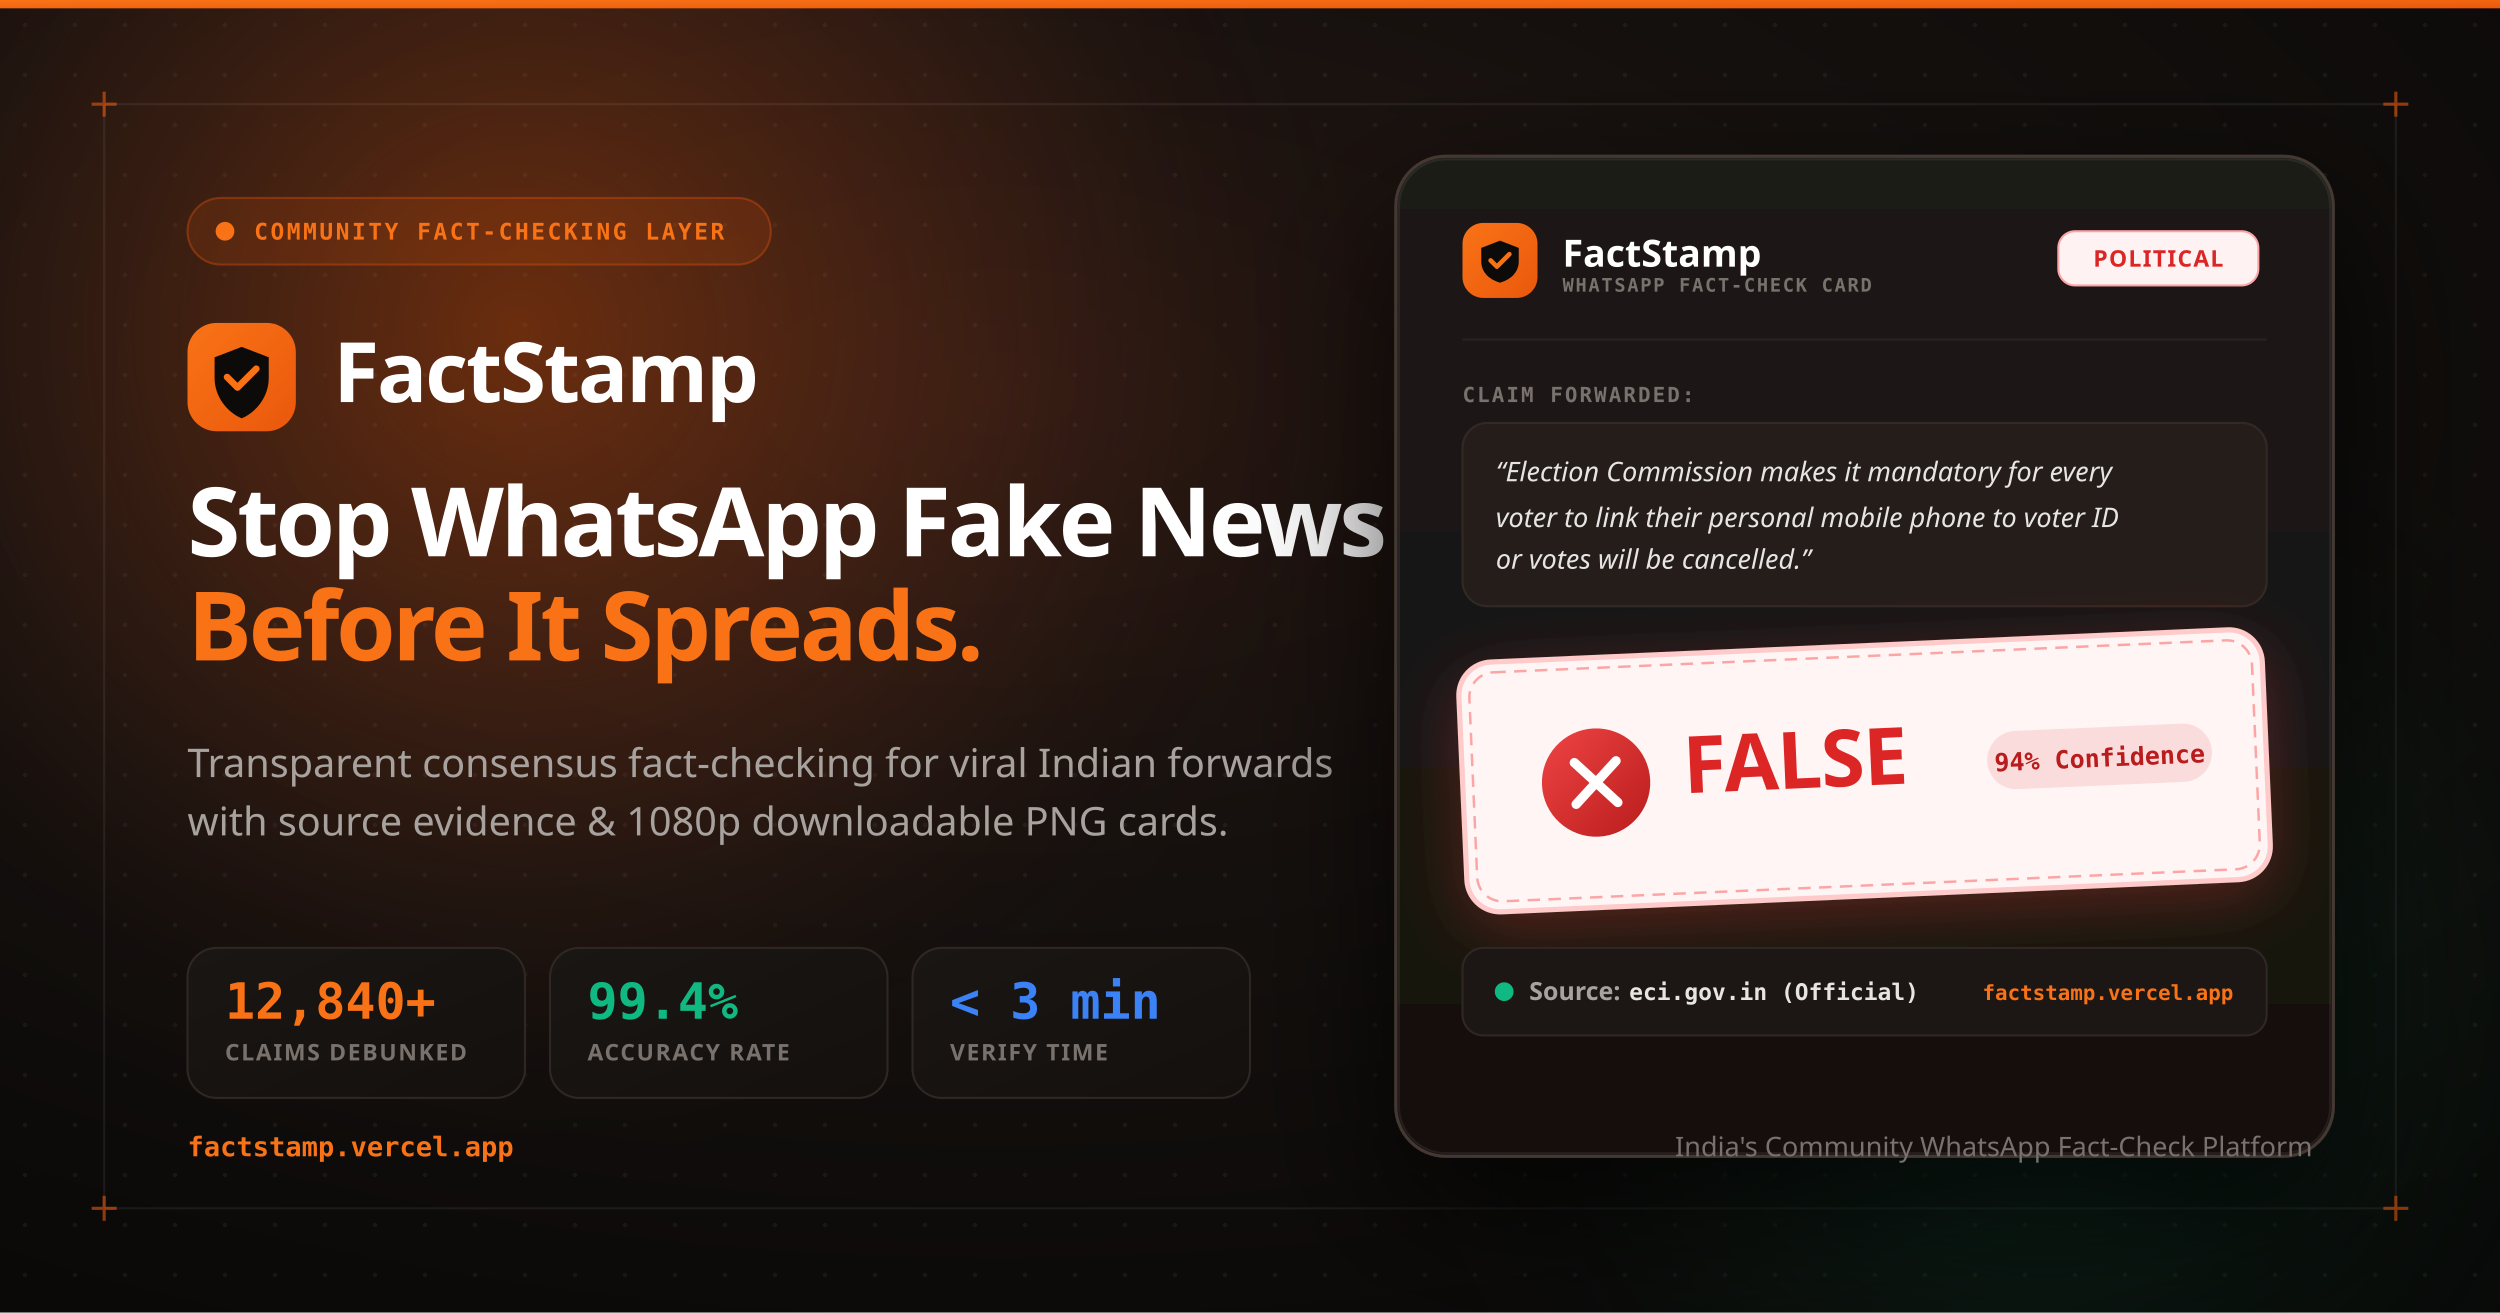
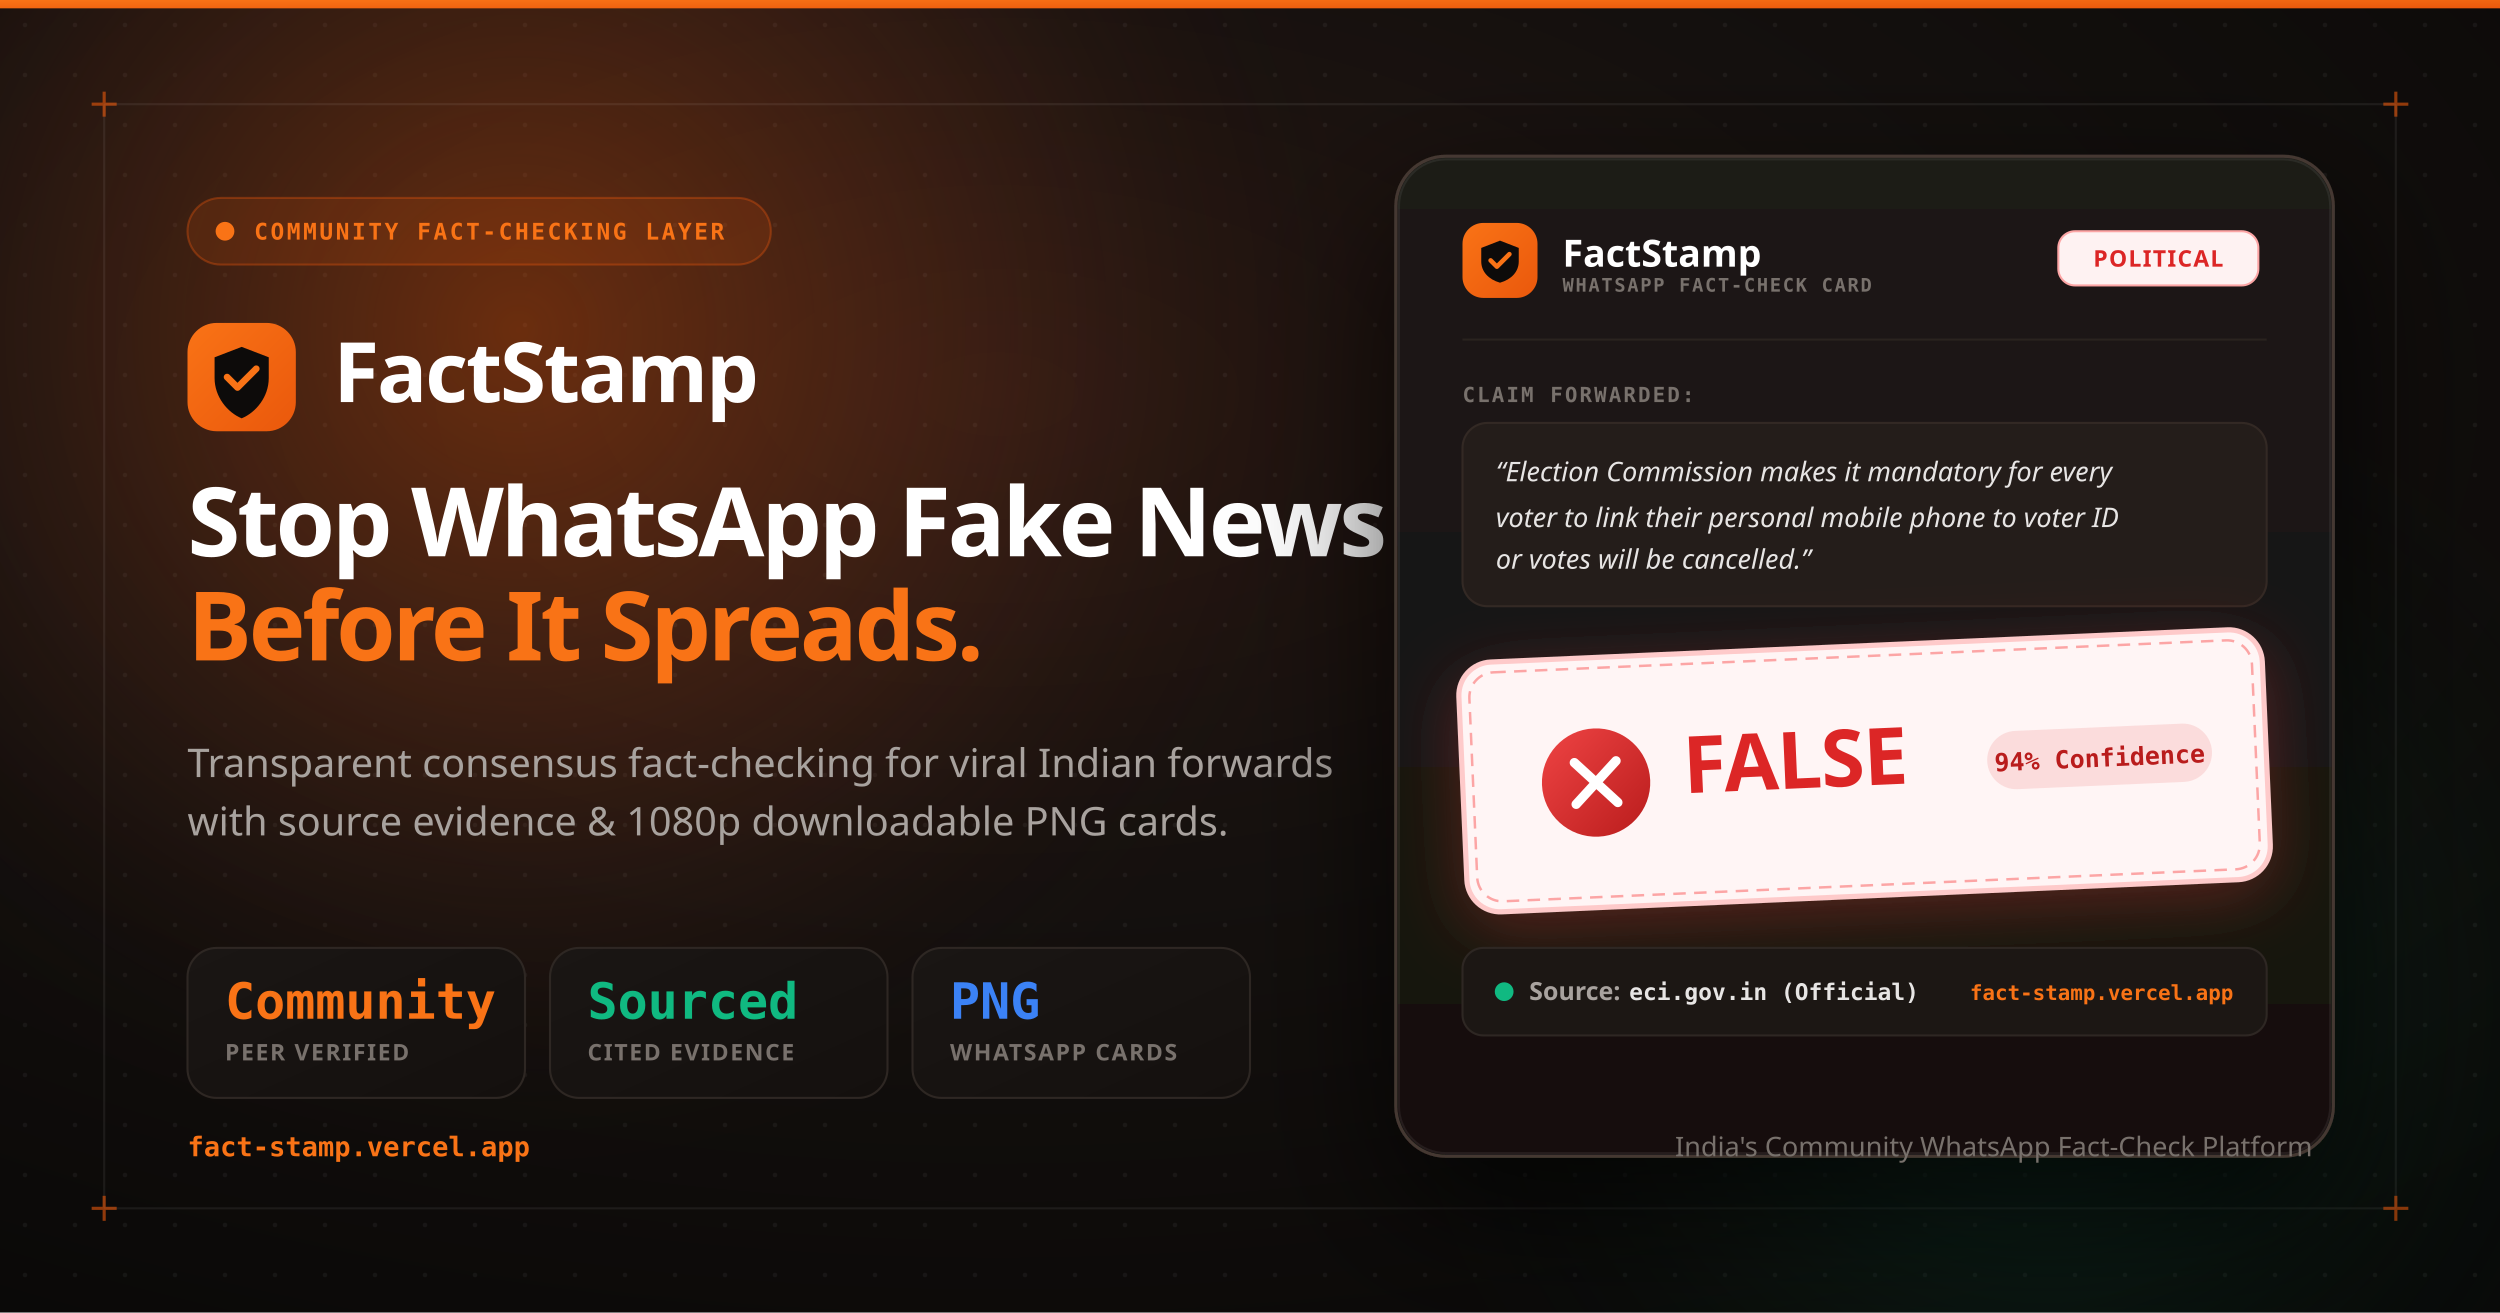
<svg xmlns="http://www.w3.org/2000/svg" viewBox="0 0 1200 630" width="1200" height="630">
  <defs>
    <radialGradient id="bgBase" cx="40%" cy="30%" r="85%">
      <stop offset="0%" stop-color="#261611" />
      <stop offset="45%" stop-color="#14100e" />
      <stop offset="100%" stop-color="#090807" />
    </radialGradient>
    <radialGradient id="brandOrb" cx="50%" cy="50%" r="50%">
      <stop offset="0%" stop-color="#ea580c" stop-opacity="0.38" />
      <stop offset="65%" stop-color="#c4542a" stop-opacity="0.08" />
      <stop offset="100%" stop-color="#000000" stop-opacity="0" />
    </radialGradient>
    <radialGradient id="emeraldOrb" cx="50%" cy="50%" r="50%">
      <stop offset="0%" stop-color="#10b981" stop-opacity="0.22" />
      <stop offset="100%" stop-color="#000000" stop-opacity="0" />
    </radialGradient>
    <linearGradient id="brandGrad" x1="0%" y1="0%" x2="100%" y2="100%">
      <stop offset="0%" stop-color="#f97316" />
      <stop offset="100%" stop-color="#ea580c" />
    </linearGradient>
    <linearGradient id="shieldGrad" x1="0%" y1="0%" x2="100%" y2="100%">
      <stop offset="0%" stop-color="#ea580c" />
      <stop offset="100%" stop-color="#9a3412" />
    </linearGradient>
    <linearGradient id="falseStampGrad" x1="0%" y1="0%" x2="100%" y2="100%">
      <stop offset="0%" stop-color="#ef4444" />
      <stop offset="100%" stop-color="#b91c1c" />
    </linearGradient>
    <linearGradient id="cardBg" x1="0%" y1="0%" x2="0%" y2="100%">
      <stop offset="0%" stop-color="#1e1a17" />
      <stop offset="100%" stop-color="#12100e" />
    </linearGradient>
    <linearGradient id="bentoCardBg" x1="0%" y1="0%" x2="100%" y2="100%">
      <stop offset="0%" stop-color="#1a1614" />
      <stop offset="100%" stop-color="#14100e" />
    </linearGradient>
    <pattern id="dotPattern" width="24" height="24" patternUnits="userSpaceOnUse">
      <circle cx="12" cy="12" r="1.1" fill="#ffffff" fill-opacity="0.05" />
    </pattern>
    <filter id="heroShadow" x="-20%" y="-20%" width="140%" height="140%">
      <feDropShadow dx="0" dy="28" stdDeviation="36" flood-color="#000000" flood-opacity="0.75" />
    </filter>
    <filter id="stampGlow" x="-20%" y="-20%" width="140%" height="140%">
      <feDropShadow dx="0" dy="8" stdDeviation="16" flood-color="#ef4444" flood-opacity="0.3" />
    </filter>
  </defs>
  <rect width="1200" height="630" fill="url(#bgBase)" />
  <rect width="1200" height="630" fill="url(#dotPattern)" />
  <circle cx="250" cy="160" r="420" fill="url(#brandOrb)" />
  <circle cx="980" cy="480" r="340" fill="url(#emeraldOrb)" />
  <rect x="0" y="0" width="1200" height="4" fill="url(#brandGrad)" />
  <line x1="50" y1="50" x2="1150" y2="50" stroke="#ffffff" stroke-opacity="0.07" stroke-width="1" />
  <line x1="50" y1="580" x2="1150" y2="580" stroke="#ffffff" stroke-opacity="0.07" stroke-width="1" />
  <line x1="50" y1="50" x2="50" y2="580" stroke="#ffffff" stroke-opacity="0.07" stroke-width="1" />
  <line x1="1150" y1="50" x2="1150" y2="580" stroke="#ffffff" stroke-opacity="0.07" stroke-width="1" />
  <path d="M44 50h12M50 44v12" stroke="#ea580c" stroke-opacity="0.6" stroke-width="1.5" />
  <path d="M1144 50h12M1150 44v12" stroke="#ea580c" stroke-opacity="0.6" stroke-width="1.5" />
  <path d="M44 580h12M50 574v12" stroke="#ea580c" stroke-opacity="0.6" stroke-width="1.5" />
  <path d="M1144 580h12M1150 574v12" stroke="#ea580c" stroke-opacity="0.6" stroke-width="1.5" />
  <g transform="translate(90, 95)">
    <g transform="translate(0, 0)">
      <rect width="280" height="32" rx="16" fill="#ea580c" fill-opacity="0.14" stroke="#ea580c" stroke-opacity="0.35" stroke-width="1" />
      <circle cx="18" cy="16" r="4.5" fill="#f97316" />
      <text x="32" y="20" fill="#f97316" font-family="'JetBrains Mono', monospace" font-size="11" font-weight="700" letter-spacing="1.2">COMMUNITY FACT-CHECKING LAYER</text>
    </g>
    <g transform="translate(0, 60)">
      <g transform="translate(0, 0)">
        <rect width="52" height="52" rx="14" fill="url(#brandGrad)" />
        <path d="M26 11.5l13 5v10c0 9-6.2 16.5-13 19.3-6.8-2.8-13-10.3-13-19.3v-10l13-5z" fill="#0d0b0a" />
        <path d="M19 26l5 5 9-9" stroke="#f97316" stroke-width="3.2" stroke-linecap="round" stroke-linejoin="round" fill="none" />
        <text x="70" y="38" fill="#ffffff" font-family="'DM Sans', system-ui, sans-serif" font-size="40" font-weight="800" letter-spacing="-1">FactStamp</text>
      </g>
      <text x="0" y="112" fill="#ffffff" font-family="'DM Sans', system-ui, sans-serif" font-size="46" font-weight="800" letter-spacing="-1.5">
        Stop WhatsApp Fake News
      </text>
      <text x="0" y="162" fill="#f97316" font-family="'DM Sans', system-ui, sans-serif" font-size="46" font-weight="800" letter-spacing="-1.5">
        Before It Spreads.
      </text>
      <text x="0" y="218" fill="#a8a29e" font-family="'DM Sans', system-ui, sans-serif" font-size="19" font-weight="400" leading="1.5">
        Transparent consensus fact-checking for viral Indian forwards
      </text>
      <text x="0" y="246" fill="#a8a29e" font-family="'DM Sans', system-ui, sans-serif" font-size="19" font-weight="400" leading="1.5">
        with source evidence &amp; 1080p downloadable PNG cards.
      </text>
    </g>
    <g transform="translate(0, 360)">
      <rect x="0" y="0" width="162" height="72" rx="14" fill="url(#bentoCardBg)" stroke="#2e2723" stroke-width="1" />
-       <text x="18" y="34" fill="#f97316" font-family="'JetBrains Mono', monospace" font-size="24" font-weight="800">12,840+</text>
-       <text x="18" y="54" fill="#78716c" font-family="'DM Sans', sans-serif" font-size="11" font-weight="700" letter-spacing="0.8">CLAIMS DEBUNKED</text>
+       <text x="18" y="34" fill="#f97316" font-family="'JetBrains Mono', monospace" font-size="24" font-weight="800">Community</text>
+       <text x="18" y="54" fill="#78716c" font-family="'DM Sans', sans-serif" font-size="11" font-weight="700" letter-spacing="0.8">PEER VERIFIED</text>
      <rect x="174" y="0" width="162" height="72" rx="14" fill="url(#bentoCardBg)" stroke="#2e2723" stroke-width="1" />
-       <text x="192" y="34" fill="#10b981" font-family="'JetBrains Mono', monospace" font-size="24" font-weight="800">99.4%</text>
-       <text x="192" y="54" fill="#78716c" font-family="'DM Sans', sans-serif" font-size="11" font-weight="700" letter-spacing="0.8">ACCURACY RATE</text>
+       <text x="192" y="34" fill="#10b981" font-family="'JetBrains Mono', monospace" font-size="24" font-weight="800">Sourced</text>
+       <text x="192" y="54" fill="#78716c" font-family="'DM Sans', sans-serif" font-size="11" font-weight="700" letter-spacing="0.8">CITED EVIDENCE</text>
      <rect x="348" y="0" width="162" height="72" rx="14" fill="url(#bentoCardBg)" stroke="#2e2723" stroke-width="1" />
-       <text x="366" y="34" fill="#3b82f6" font-family="'JetBrains Mono', monospace" font-size="24" font-weight="800">&lt; 3 min</text>
-       <text x="366" y="54" fill="#78716c" font-family="'DM Sans', sans-serif" font-size="11" font-weight="700" letter-spacing="0.8">VERIFY TIME</text>
+       <text x="366" y="34" fill="#3b82f6" font-family="'JetBrains Mono', monospace" font-size="24" font-weight="800">PNG</text>
+       <text x="366" y="54" fill="#78716c" font-family="'DM Sans', sans-serif" font-size="11" font-weight="700" letter-spacing="0.8">WHATSAPP CARDS</text>
    </g>
  </g>
  <g transform="translate(670, 75)">
    <rect width="450" height="480" rx="24" fill="url(#cardBg)" stroke="#443932" stroke-width="1.5" filter="url(#heroShadow)" />
    <rect x="1.5" y="1.5" width="447" height="477" rx="22.5" fill="none" stroke="#ffffff" stroke-opacity="0.07" stroke-width="1" />
    <g transform="translate(32, 32)">
      <rect width="36" height="36" rx="10" fill="url(#brandGrad)" />
      <path d="M18 8.5l9 3.5v6.5c0 4.8-3.4 8.6-9 10.2-5.6-1.6-9-5.4-9-10.2v-6.5l9-3.5z" fill="#0d0b0a" />
      <path d="M13.5 18l3 3 6-6" stroke="#f97316" stroke-width="2.2" stroke-linecap="round" stroke-linejoin="round" fill="none" />
      <text x="48" y="21" fill="#ffffff" font-family="'DM Sans', sans-serif" font-size="18" font-weight="800">FactStamp</text>
      <text x="48" y="33" fill="#78716c" font-family="'JetBrains Mono', monospace" font-size="9" font-weight="700" letter-spacing="0.8">WHATSAPP FACT-CHECK CARD</text>
      <rect x="286" y="4" width="96" height="26" rx="8" fill="#fef2f2" stroke="#fca5a5" stroke-width="1" />
      <text x="334" y="21" fill="#dc2626" font-family="'DM Sans', sans-serif" font-size="11" font-weight="800" text-anchor="middle" letter-spacing="0.6">POLITICAL</text>
    </g>
    <line x1="32" y1="88" x2="418" y2="88" stroke="#2a231f" stroke-width="1" />
    <g transform="translate(32, 104)">
      <text x="0" y="14" fill="#78716c" font-family="'JetBrains Mono', monospace" font-size="10" font-weight="700" letter-spacing="1">CLAIM FORWARDED:</text>
      <rect x="0" y="24" width="386" height="88" rx="12" fill="#241d1a" stroke="#332924" stroke-width="1" />
      <text x="16" y="52" fill="#e7e5e4" font-family="'DM Sans', sans-serif" font-size="13" font-style="italic" font-weight="500">“Election Commission makes it mandatory for every</text>
      <text x="16" y="74" fill="#e7e5e4" font-family="'DM Sans', sans-serif" font-size="13" font-style="italic" font-weight="500">voter to link their personal mobile phone to voter ID</text>
      <text x="16" y="94" fill="#e7e5e4" font-family="'DM Sans', sans-serif" font-size="13" font-style="italic" font-weight="500">or votes will be cancelled.”</text>
    </g>
    <g transform="translate(32, 235)">
      <g transform="rotate(-2.5, 193, 60)">
        <rect width="386" height="120" rx="16" fill="#fff5f5" stroke="#fecaca" stroke-width="2.5" filter="url(#stampGlow)" />
        <rect x="5" y="5" width="376" height="110" rx="12" fill="none" stroke="#fca5a5" stroke-dasharray="6,4" stroke-width="1.2" />
        <g transform="translate(24, 20)">
          <circle cx="40" cy="40" r="26" fill="url(#falseStampGrad)" />
          <path d="M30 30l20 20M50 30l-20 20" stroke="#ffffff" stroke-width="4.5" stroke-linecap="round" />
          <text x="82" y="47" fill="#dc2626" font-family="'DM Sans', sans-serif" font-size="38" font-weight="900" letter-spacing="-0.5">FALSE</text>
          <rect x="228" y="24" width="108" height="28" rx="14" fill="#dc2626" fill-opacity="0.12" />
          <text x="282" y="43" fill="#b91c1c" font-family="'JetBrains Mono', monospace" font-size="12" font-weight="800" text-anchor="middle">94% Confidence</text>
        </g>
      </g>
    </g>
    <g transform="translate(32, 380)">
      <rect width="386" height="42" rx="10" fill="#1c1714" stroke="#2e2723" stroke-width="1" />
      <circle cx="20" cy="21" r="4.5" fill="#10b981" />
      <text x="32" y="25" fill="#a8a29e" font-family="'DM Sans', sans-serif" font-size="12" font-weight="600">Source: </text>
      <text x="80" y="25" fill="#e7e5e4" font-family="'JetBrains Mono', monospace" font-size="11" font-weight="600">eci.gov.in (Official)</text>
-       <text x="370" y="25" fill="#f97316" font-family="'JetBrains Mono', monospace" font-size="10" font-weight="800" text-anchor="end">factstamp.vercel.app</text>
+       <text x="370" y="25" fill="#f97316" font-family="'JetBrains Mono', monospace" font-size="10" font-weight="800" text-anchor="end">fact-stamp.vercel.app</text>
    </g>
  </g>
  <g transform="translate(90, 555)">
-     <text x="0" y="0" fill="#f97316" font-family="'JetBrains Mono', monospace" font-size="13" font-weight="700">factstamp.vercel.app</text>
+     <text x="0" y="0" fill="#f97316" font-family="'JetBrains Mono', monospace" font-size="13" font-weight="700">fact-stamp.vercel.app</text>
    <text x="1020" y="0" fill="#78716c" font-family="'DM Sans', sans-serif" font-size="13" font-weight="500" text-anchor="end">India's Community WhatsApp Fact-Check Platform</text>
  </g>
</svg>
